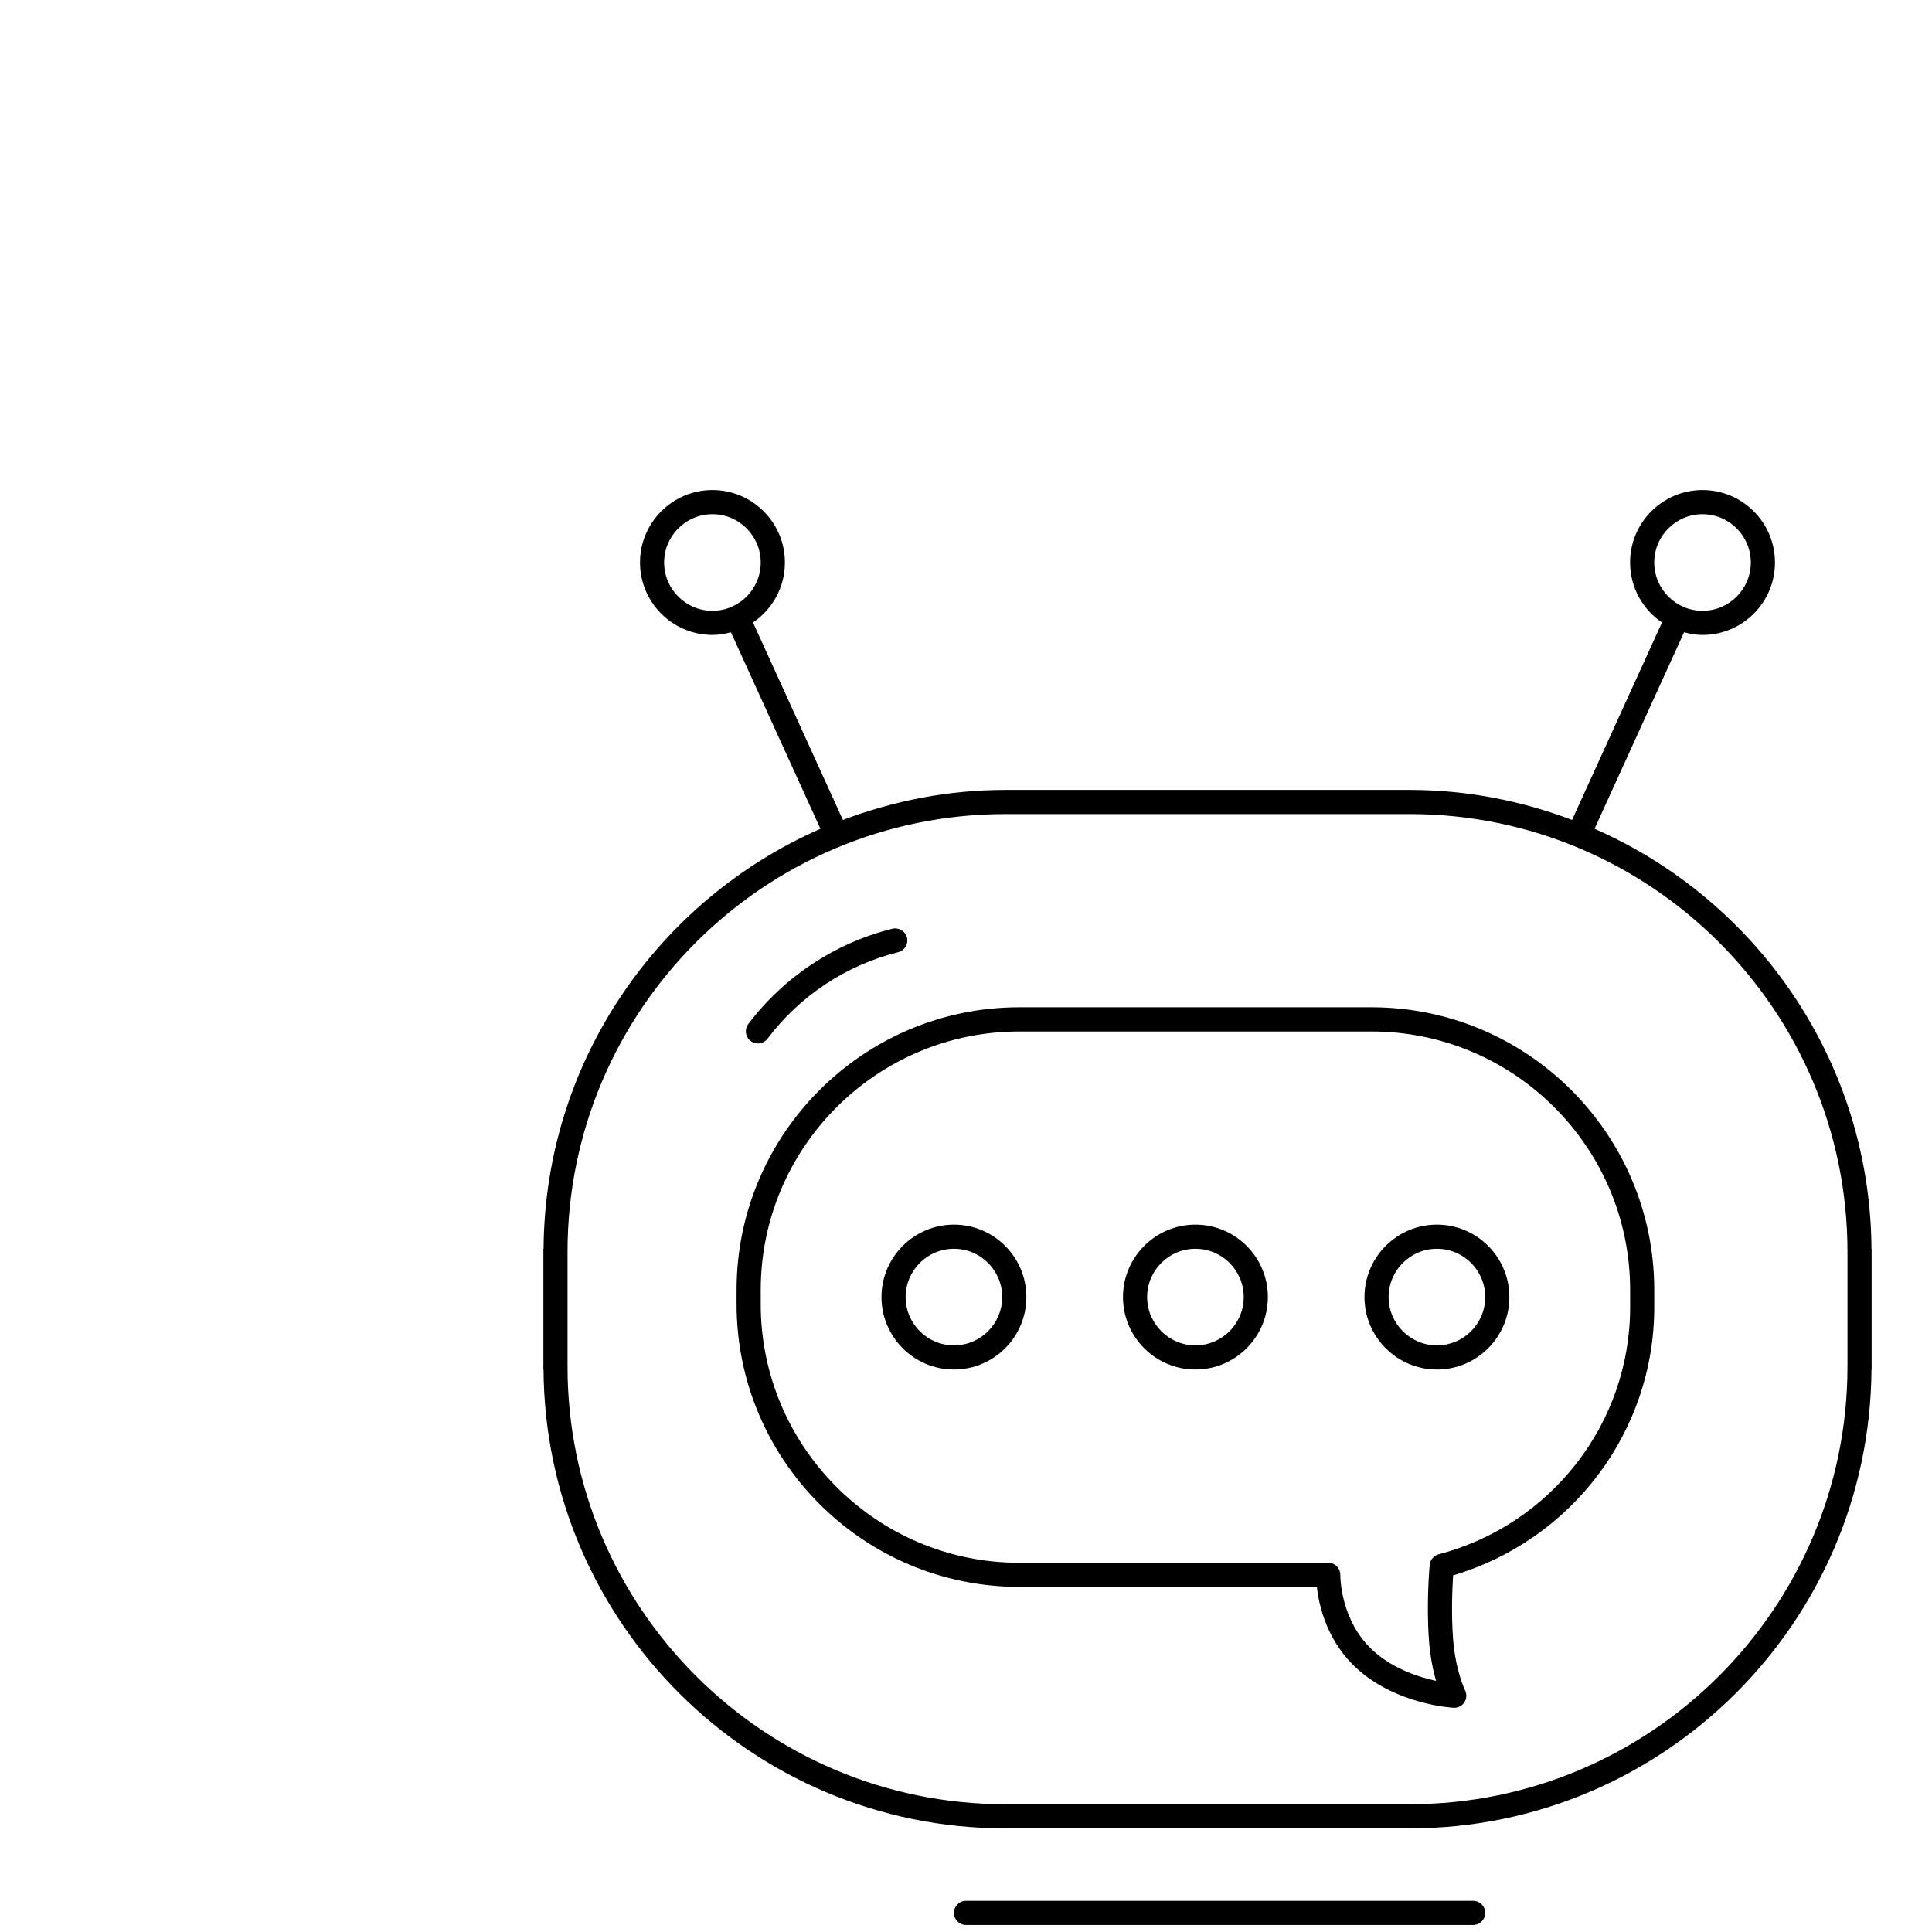
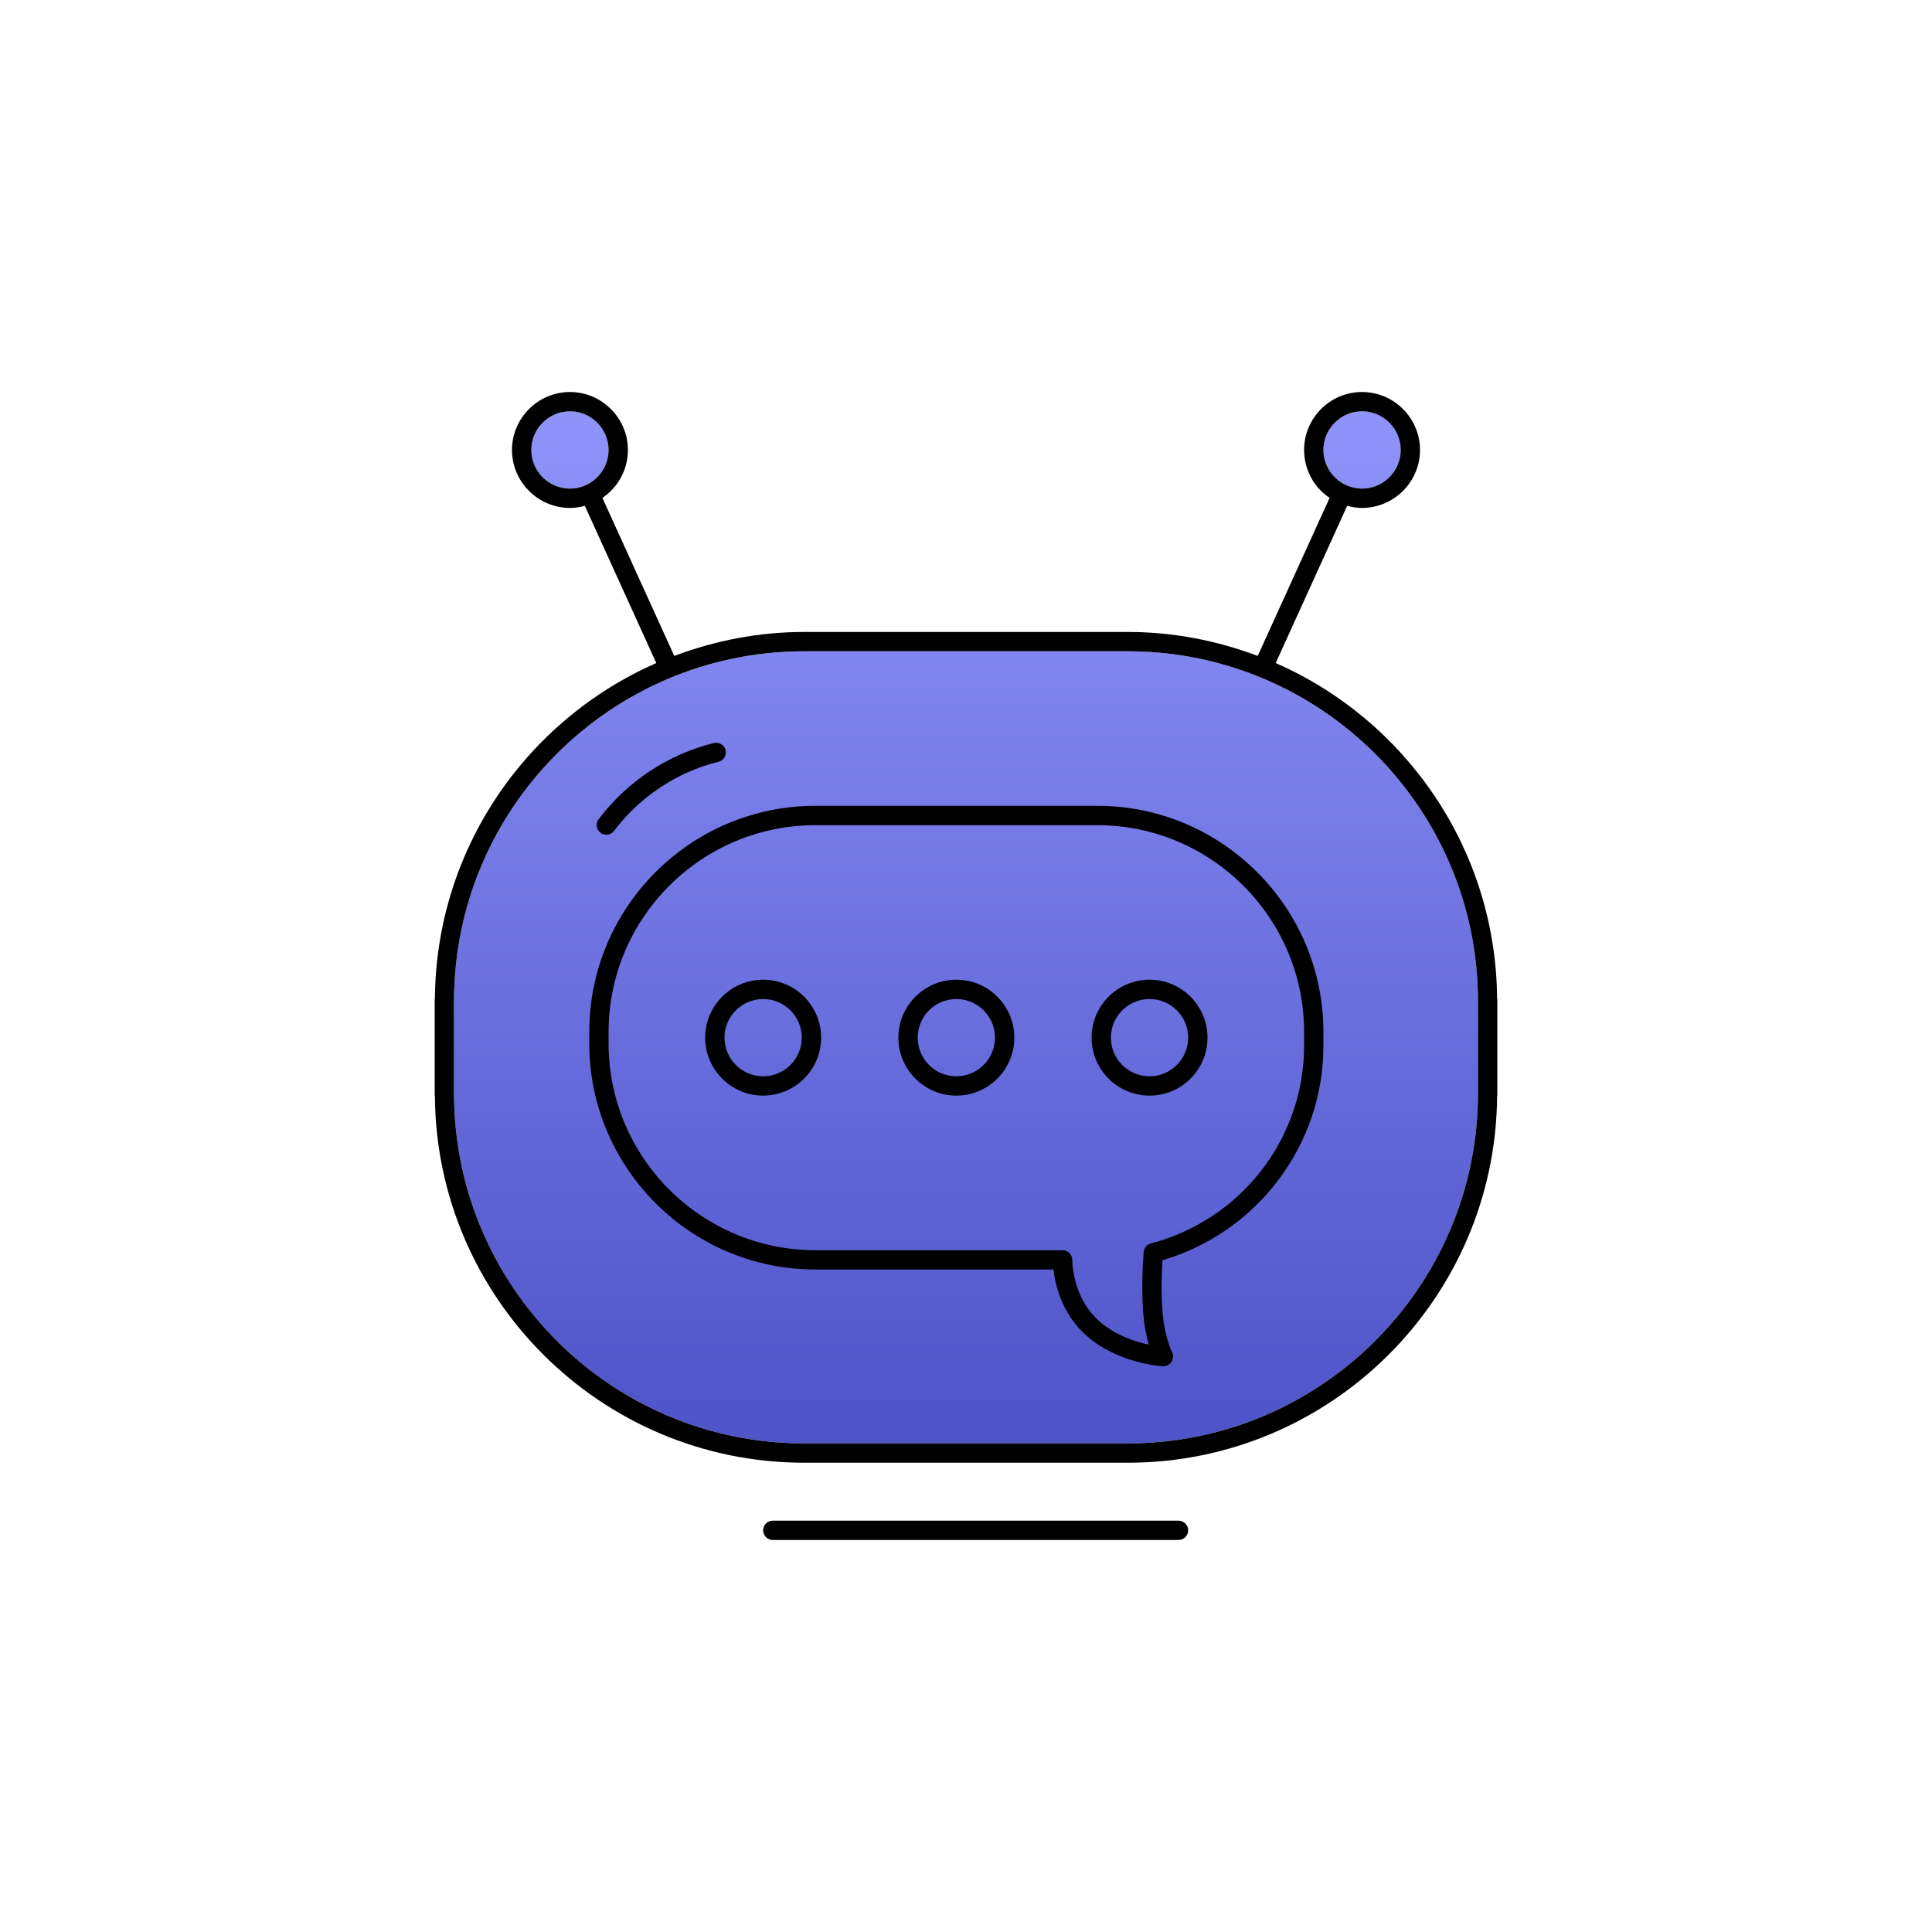
- <svg xmlns="http://www.w3.org/2000/svg" id="Layer_1" style="enable-background:new 0 0 100 100;" version="1.1" width="34px" height="34px" viewBox="0 0 80 80" xml:space="preserve">
-   <path d="M77.494,51.709c-0.051-7.771-4.758-14.449-11.467-17.391l3.706-8.138c0.246,0.065,0.499,0.111,0.765,0.111  c1.654,0,3-1.346,3-3s-1.346-3-3-3s-3,1.346-3,3c0,1.032,0.524,1.944,1.321,2.484l-3.723,8.176c-2.094-0.79-4.353-1.242-6.72-1.242  h-16.75c-2.368,0-4.628,0.453-6.723,1.243l-3.723-8.177c0.796-0.54,1.321-1.452,1.321-2.484c0-1.654-1.346-3-3-3s-3,1.346-3,3  s1.346,3,3,3c0.266,0,0.519-0.046,0.765-0.111l3.706,8.139c-6.707,2.943-11.414,9.62-11.464,17.39H22.5v0.125v4.75v0.125h0.006  c0.068,10.488,8.615,19,19.119,19h16.75c10.504,0,19.05-8.512,19.119-19H77.5v-0.125v-4.75v-0.125H77.494z M70.498,21.291  c1.103,0,2,0.897,2,2s-0.897,2-2,2s-2-0.897-2-2S69.396,21.291,70.498,21.291z M27.5,23.291c0-1.103,0.897-2,2-2s2,0.897,2,2  s-0.897,2-2,2S27.5,24.394,27.5,23.291z M58.375,74.709h-16.75c-9.994,0-18.125-8.131-18.125-18.125v-4.75  c0-9.994,8.131-18.125,18.125-18.125h16.75c9.994,0,18.125,8.131,18.125,18.125v4.75C76.5,66.578,68.369,74.709,58.375,74.709z" />
-   <path d="M61,78.709H40c-0.276,0-0.5,0.224-0.5,0.5s0.224,0.5,0.5,0.5h21c0.276,0,0.5-0.224,0.5-0.5S61.276,78.709,61,78.709z" />
-   <path d="M56.795,41.709h-14.59c-6.454,0-11.705,5.251-11.705,11.705v0.59c0,6.454,5.251,11.705,11.705,11.705h12.324  c0.086,0.78,0.422,2.292,1.714,3.432c1.63,1.439,3.855,1.569,3.95,1.574c0.008,0.001,0.017,0.001,0.025,0.001  c0.168,0,0.325-0.085,0.418-0.227c0.098-0.149,0.108-0.339,0.028-0.498c-0.004-0.008-0.398-0.812-0.497-2.149  c-0.077-1.031-0.03-2.086,0.003-2.611c4.922-1.455,8.329-5.967,8.329-11.096v-0.721C68.5,46.96,63.249,41.709,56.795,41.709z   M67.5,54.135c0,4.794-3.261,8.998-7.929,10.226c-0.203,0.054-0.352,0.229-0.371,0.438c-0.006,0.063-0.144,1.587-0.03,3.118  c0.052,0.691,0.173,1.261,0.293,1.683c-0.698-0.15-1.736-0.482-2.558-1.208c-1.424-1.256-1.405-3.152-1.405-3.171  c0.002-0.134-0.049-0.265-0.144-0.36c-0.094-0.096-0.223-0.15-0.356-0.15H42.205c-5.903,0-10.705-4.803-10.705-10.705v-0.59  c0-5.903,4.802-10.705,10.705-10.705h14.59c5.902,0,10.705,4.802,10.705,10.705V54.135z" />
-   <path d="M39.5,50.709c-1.654,0-3,1.346-3,3s1.346,3,3,3s3-1.346,3-3S41.154,50.709,39.5,50.709z M39.5,55.709c-1.103,0-2-0.897-2-2  s0.897-2,2-2s2,0.897,2,2S40.603,55.709,39.5,55.709z" />
-   <path d="M49.5,50.709c-1.654,0-3,1.346-3,3s1.346,3,3,3s3-1.346,3-3S51.154,50.709,49.5,50.709z M49.5,55.709c-1.103,0-2-0.897-2-2  s0.897-2,2-2s2,0.897,2,2S50.603,55.709,49.5,55.709z" />
-   <path d="M59.5,50.709c-1.654,0-3,1.346-3,3s1.346,3,3,3s3-1.346,3-3S61.154,50.709,59.5,50.709z M59.5,55.709c-1.103,0-2-0.897-2-2  s0.897-2,2-2s2,0.897,2,2S60.603,55.709,59.5,55.709z" />
-   <path d="M31.383,43.207c0.152,0,0.301-0.069,0.4-0.199c1.338-1.775,3.259-3.046,5.408-3.58c0.268-0.066,0.431-0.338,0.365-0.606  c-0.067-0.268-0.338-0.429-0.606-0.365c-2.371,0.589-4.489,1.991-5.966,3.948c-0.166,0.221-0.122,0.534,0.098,0.701  C31.173,43.174,31.279,43.207,31.383,43.207z" />
+ <svg xmlns="http://www.w3.org/2000/svg" height="56px" width="56px" id="Layer_1" style="enable-background:new 0 0 40 40;" version="1.1" viewBox="0 0 100 100" xml:space="preserve">
+   <style type="text/css">
+ 	.st0{fill:url(#SVGID_1_);}
+ 	.st1{fill:#000000;}
+ </style>
+   <linearGradient gradientUnits="userSpaceOnUse" id="SVGID_1_" x1="50" x2="50" y1="21.29" y2="74.71">
+     <stop offset="0" style="stop-color:#8f94fb" />
+     <stop offset="1" style="stop-color:#4e54c8" />
+   </linearGradient>
+   <path class="st0" d="M31.5,23.29c0,1.1-0.9,2-2,2s-2-0.9-2-2c0-1.1,0.9-2,2-2S31.5,22.19,31.5,23.29z M70.5,21.29c-1.1,0-2,0.9-2,2  c0,1.1,0.9,2,2,2s2-0.9,2-2C72.5,22.19,71.6,21.29,70.5,21.29z M58.38,33.71H41.62c-9.99,0-18.12,8.13-18.12,18.12v4.75  c0,10,8.13,18.13,18.12,18.13h16.76c9.99,0,18.12-8.13,18.12-18.13v-4.75C76.5,41.84,68.37,33.71,58.38,33.71z" />
+   <path class="st1" d="M77.49,51.71c-0.05-7.77-4.75-14.45-11.46-17.39l3.7-8.14c0.25,0.07,0.5,0.11,0.77,0.11c1.65,0,3-1.35,3-3  c0-1.65-1.35-3-3-3c-1.66,0-3,1.35-3,3c0,1.03,0.52,1.95,1.32,2.48l-3.72,8.18c-2.1-0.79-4.36-1.24-6.72-1.24H41.63  c-2.37,0-4.63,0.45-6.73,1.24l-3.72-8.18c0.8-0.54,1.32-1.45,1.32-2.48c0-1.65-1.35-3-3-3s-3,1.35-3,3c0,1.65,1.35,3,3,3  c0.27,0,0.52-0.04,0.77-0.11l3.7,8.14c-6.71,2.94-11.41,9.62-11.46,17.39H22.5v5h0.01c0.06,10.49,8.61,19,19.11,19h16.76  c10.5,0,19.05-8.51,19.11-19h0.01v-5H77.49z M68.5,23.29c0-1.1,0.9-2,2-2s2,0.9,2,2c0,1.1-0.9,2-2,2S68.5,24.39,68.5,23.29z   M29.5,25.29c-1.1,0-2-0.9-2-2c0-1.1,0.9-2,2-2s2,0.9,2,2C31.5,24.39,30.6,25.29,29.5,25.29z M76.5,56.58  c0,10-8.13,18.13-18.12,18.13H41.62c-9.99,0-18.12-8.13-18.12-18.13v-4.75c0-9.99,8.13-18.12,18.12-18.12h16.76  c9.99,0,18.12,8.13,18.12,18.12V56.58z" />
+   <path class="st1" d="M61,78.709H40c-0.276,0-0.5,0.224-0.5,0.5s0.224,0.5,0.5,0.5h21c0.276,0,0.5-0.224,0.5-0.5  S61.276,78.709,61,78.709z" />
+   <path class="st1" d="M56.795,41.709h-14.59c-6.454,0-11.705,5.251-11.705,11.705v0.59c0,6.454,5.251,11.705,11.705,11.705h12.324  c0.086,0.78,0.422,2.292,1.714,3.432c1.63,1.439,3.855,1.569,3.95,1.574c0.008,0.001,0.017,0.001,0.025,0.001  c0.168,0,0.325-0.085,0.418-0.227c0.098-0.149,0.108-0.339,0.028-0.498c-0.004-0.008-0.398-0.812-0.497-2.149  c-0.077-1.031-0.03-2.086,0.003-2.611c4.922-1.455,8.329-5.967,8.329-11.096v-0.721C68.5,46.96,63.249,41.709,56.795,41.709z   M67.5,54.135c0,4.794-3.261,8.998-7.929,10.226c-0.203,0.054-0.352,0.229-0.371,0.438c-0.006,0.063-0.144,1.587-0.03,3.118  c0.052,0.691,0.173,1.261,0.293,1.683c-0.698-0.15-1.736-0.482-2.558-1.208c-1.424-1.256-1.405-3.152-1.405-3.171  c0.002-0.134-0.049-0.265-0.144-0.36c-0.094-0.096-0.223-0.15-0.356-0.15H42.205c-5.903,0-10.705-4.803-10.705-10.705v-0.59  c0-5.903,4.802-10.705,10.705-10.705h14.59c5.902,0,10.705,4.802,10.705,10.705V54.135z" />
+   <path class="st1" d="M39.5,50.709c-1.654,0-3,1.346-3,3s1.346,3,3,3s3-1.346,3-3S41.154,50.709,39.5,50.709z M39.5,55.709  c-1.103,0-2-0.897-2-2s0.897-2,2-2s2,0.897,2,2S40.603,55.709,39.5,55.709z" />
+   <path class="st1" d="M49.5,50.709c-1.654,0-3,1.346-3,3s1.346,3,3,3s3-1.346,3-3S51.154,50.709,49.5,50.709z M49.5,55.709  c-1.103,0-2-0.897-2-2s0.897-2,2-2s2,0.897,2,2S50.603,55.709,49.5,55.709z" />
+   <path class="st1" d="M59.5,50.709c-1.654,0-3,1.346-3,3s1.346,3,3,3s3-1.346,3-3S61.154,50.709,59.5,50.709z M59.5,55.709  c-1.103,0-2-0.897-2-2s0.897-2,2-2s2,0.897,2,2S60.603,55.709,59.5,55.709z" />
+   <path class="st1" d="M31.383,43.207c0.152,0,0.301-0.069,0.4-0.199c1.338-1.775,3.259-3.046,5.408-3.58  c0.268-0.066,0.431-0.338,0.365-0.606c-0.067-0.268-0.338-0.429-0.606-0.365c-2.371,0.589-4.489,1.991-5.966,3.948  c-0.166,0.221-0.122,0.534,0.098,0.701C31.173,43.174,31.279,43.207,31.383,43.207z" />
</svg>
